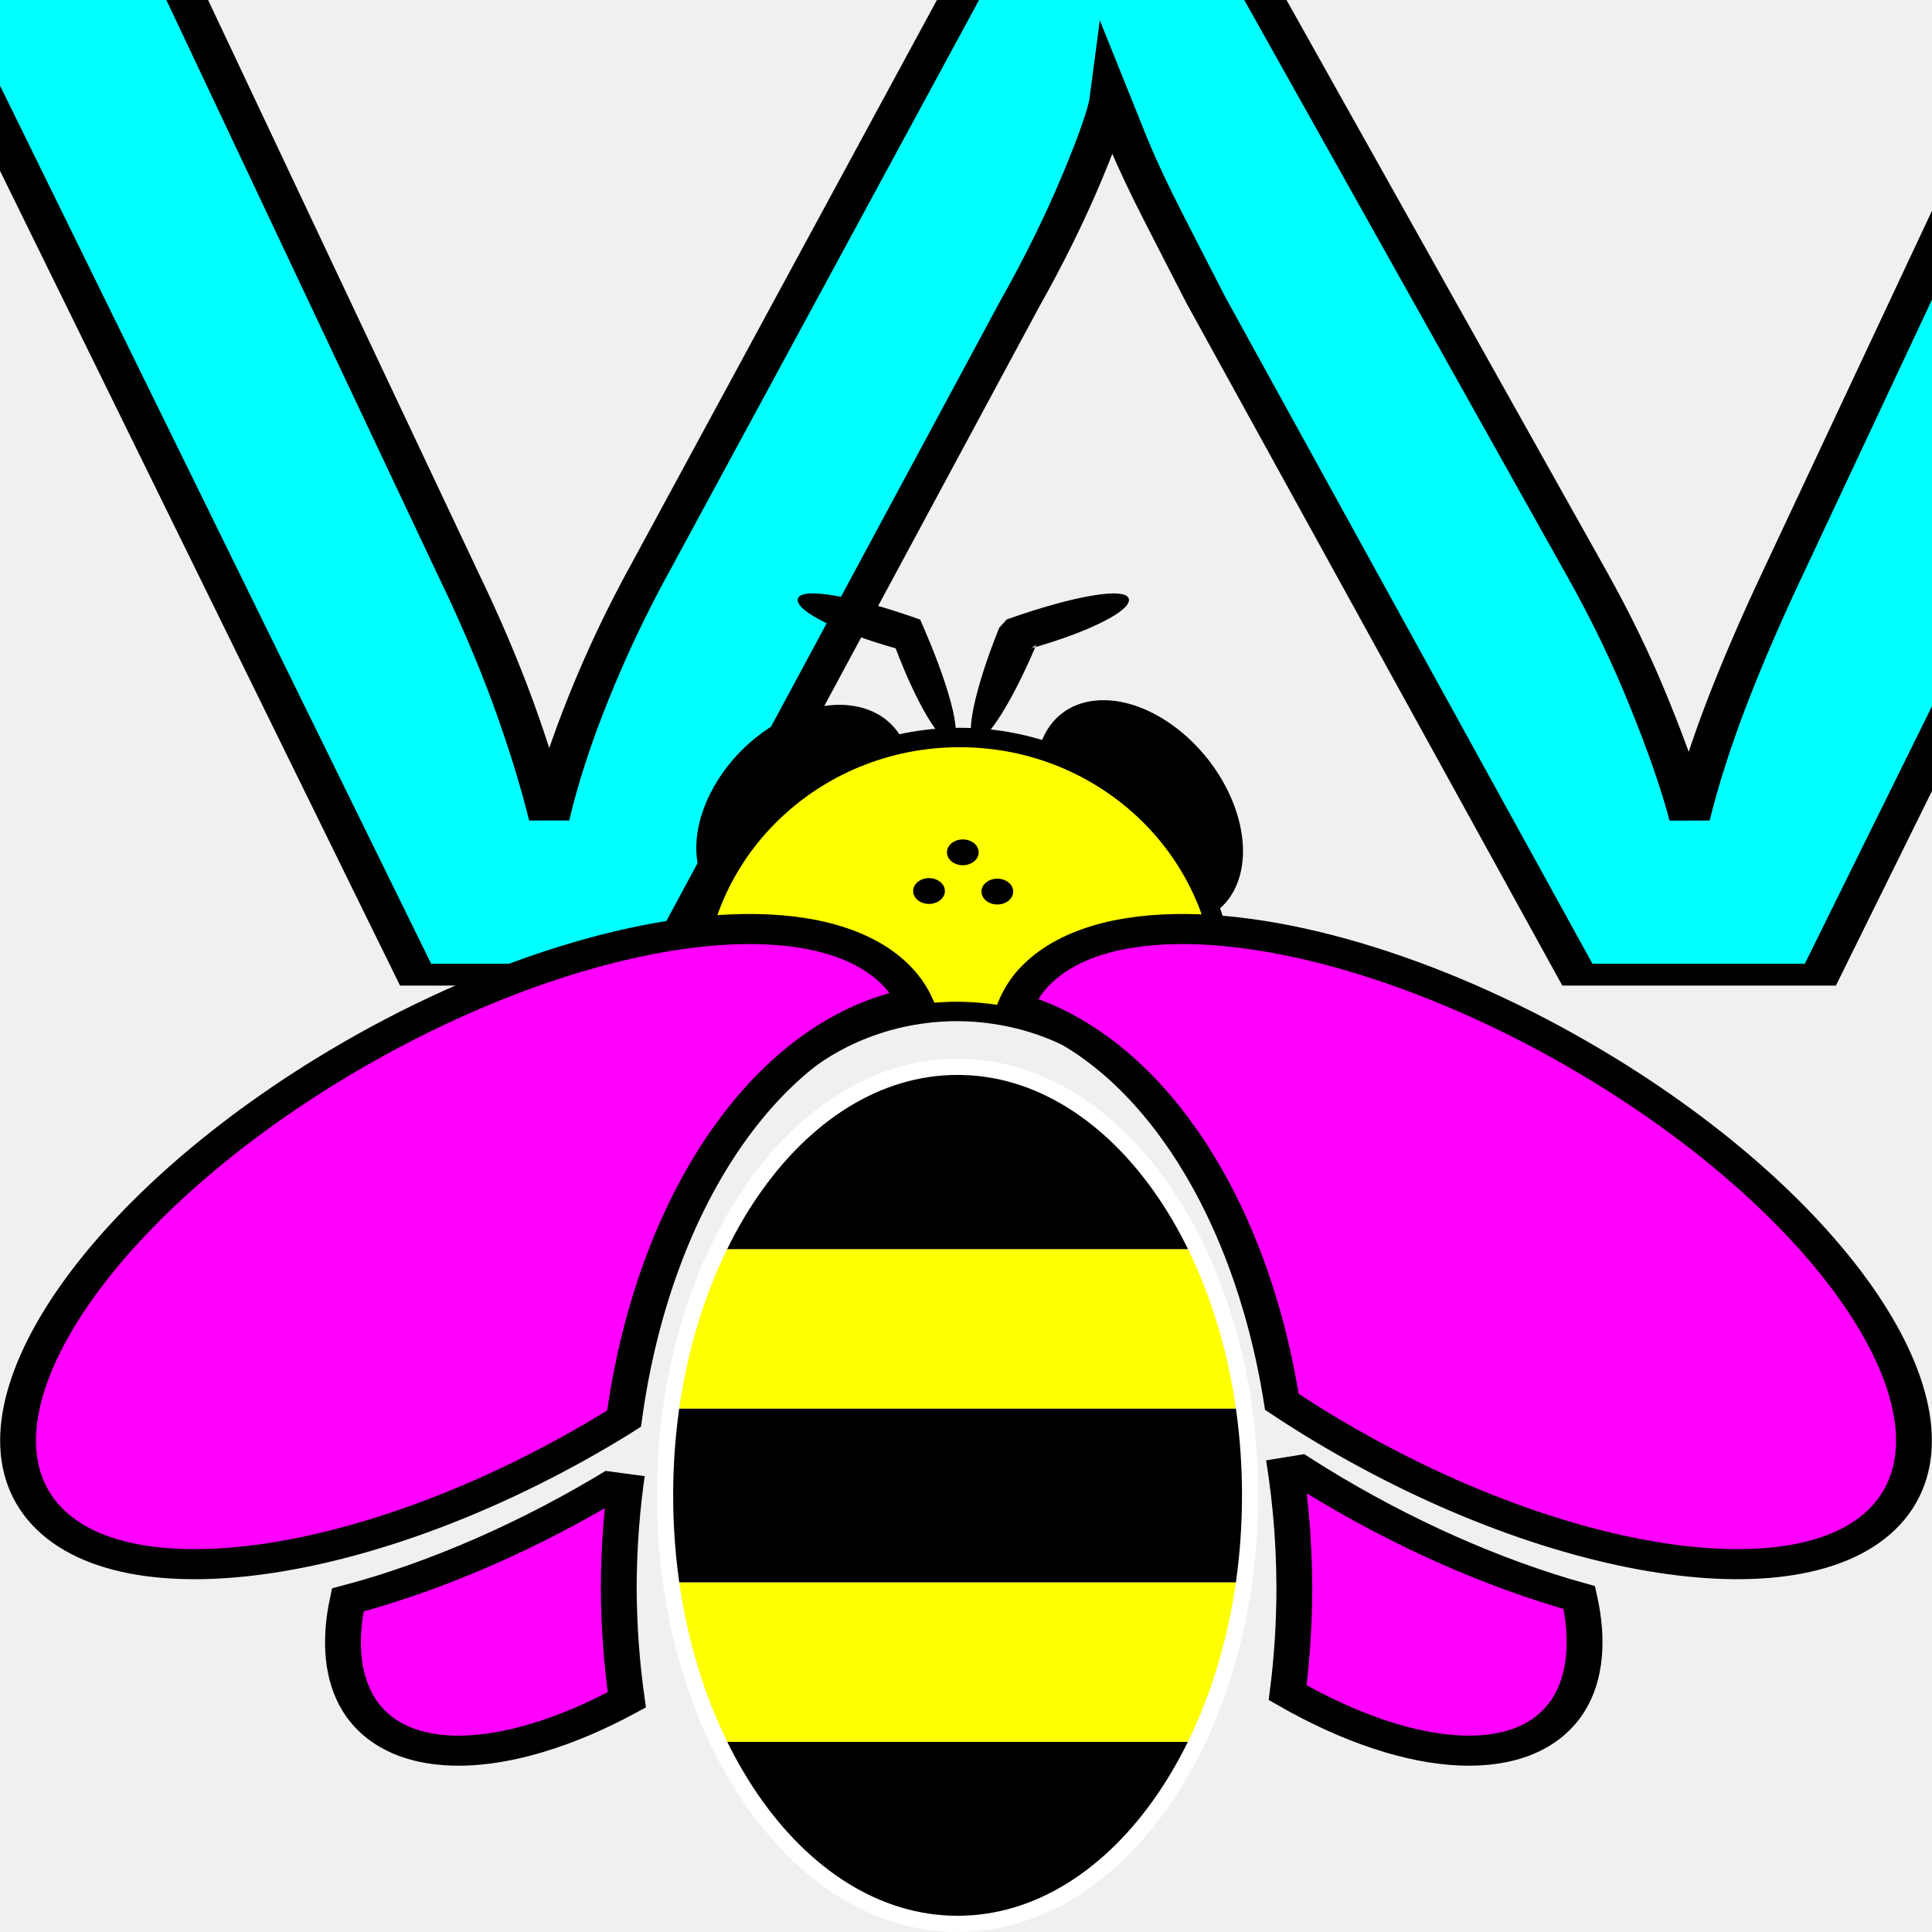
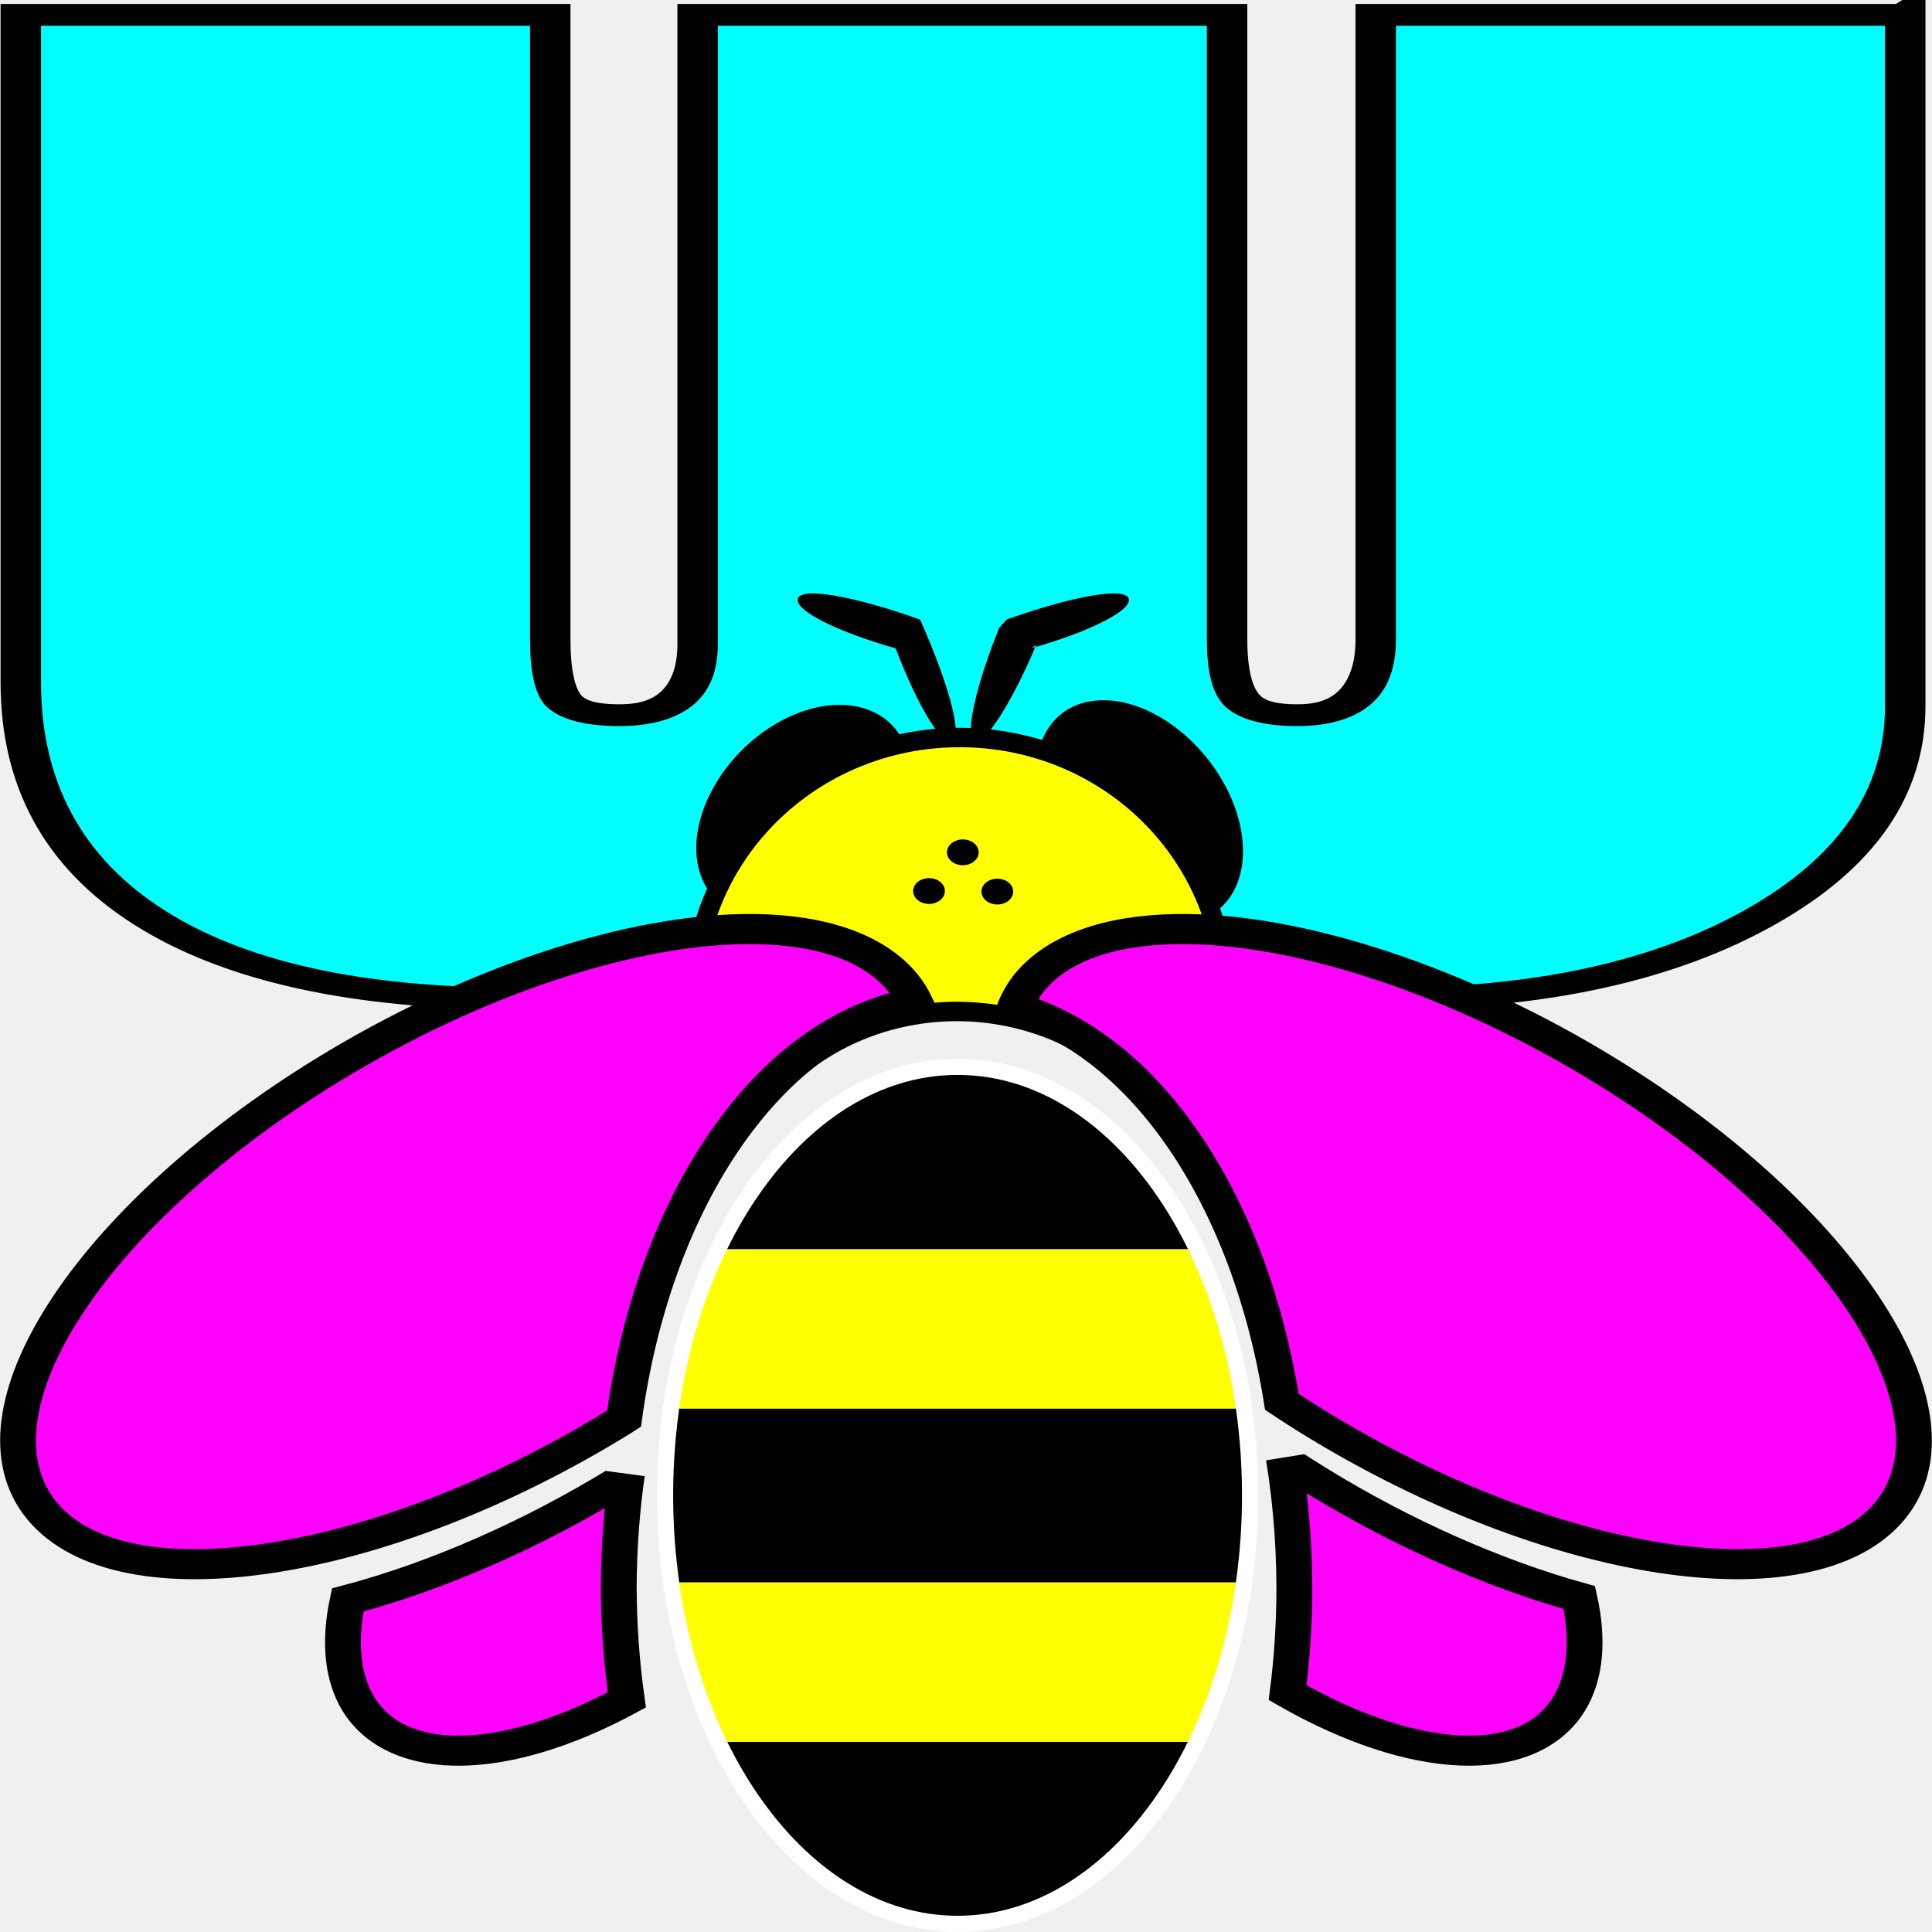
<svg xmlns="http://www.w3.org/2000/svg" width="100" height="100" viewBox="0 0 100 100" id="svg2" version="1.1">
  <defs id="defs4">
    <clipPath clipPathUnits="userSpaceOnUse" id="clipPath5498">
      <rect style="opacity:0.49;fill:#000000;fill-opacity:1;fill-rule:nonzero;stroke:#000000;stroke-width:1;stroke-miterlimit:4;stroke-dasharray:none;stroke-opacity:1" id="rect5500" width="67.882" height="59.751" x="1578.206" y="826.028" transform="matrix(0.9874556,0.1578971,-0.1578971,0.9874556,0,0)" />
    </clipPath>
    <clipPath clipPathUnits="userSpaceOnUse" id="clipPath5510">
      <rect style="opacity:0.49;fill:#000000;fill-opacity:1;fill-rule:nonzero;stroke:#000000;stroke-width:1;stroke-miterlimit:4;stroke-dasharray:none;stroke-opacity:1" id="rect5512" width="90" height="78" x="1300.279" y="1344.455" transform="matrix(0.9820635,-0.1885505,0.1885505,0.9820635,0,0)" />
    </clipPath>
    <clipPath clipPathUnits="userSpaceOnUse" id="clipPath5498-3">
      <rect style="opacity:0.49;fill:#000000;fill-opacity:1;fill-rule:nonzero;stroke:#000000;stroke-width:1;stroke-miterlimit:4;stroke-dasharray:none;stroke-opacity:1" id="rect5500-8" width="67.882" height="59.751" x="1578.206" y="826.028" transform="matrix(0.9874556,0.1578971,-0.1578971,0.9874556,0,0)" />
    </clipPath>
    <clipPath clipPathUnits="userSpaceOnUse" id="clipPath5510-5">
      <rect style="opacity:0.49;fill:#000000;fill-opacity:1;fill-rule:nonzero;stroke:#000000;stroke-width:1;stroke-miterlimit:4;stroke-dasharray:none;stroke-opacity:1" id="rect5512-2" width="90" height="78" x="1300.279" y="1344.455" transform="matrix(0.9820635,-0.1885505,0.1885505,0.9820635,0,0)" />
    </clipPath>
    <clipPath clipPathUnits="userSpaceOnUse" id="clipPath5498-3-3">
      <rect style="opacity:0.49;fill:#000000;fill-opacity:1;fill-rule:nonzero;stroke:#000000;stroke-width:1;stroke-miterlimit:4;stroke-dasharray:none;stroke-opacity:1" id="rect5500-8-1" width="67.882" height="59.751" x="1578.206" y="826.028" transform="matrix(0.9874556,0.1578971,-0.1578971,0.9874556,0,0)" />
    </clipPath>
    <clipPath clipPathUnits="userSpaceOnUse" id="clipPath5510-5-1">
      <rect style="opacity:0.49;fill:#000000;fill-opacity:1;fill-rule:nonzero;stroke:#000000;stroke-width:1;stroke-miterlimit:4;stroke-dasharray:none;stroke-opacity:1" id="rect5512-2-9" width="90" height="78" x="1300.279" y="1344.455" transform="matrix(0.9820635,-0.1885505,0.1885505,0.9820635,0,0)" />
    </clipPath>
    <clipPath clipPathUnits="userSpaceOnUse" id="clipPath5498-3-34">
      <rect style="opacity:0.49;fill:#000000;fill-opacity:1;fill-rule:nonzero;stroke:#000000;stroke-width:1;stroke-miterlimit:4;stroke-dasharray:none;stroke-opacity:1" id="rect5500-8-3" width="67.882" height="59.751" x="1578.206" y="826.028" transform="matrix(0.9874556,0.1578971,-0.1578971,0.9874556,0,0)" />
    </clipPath>
    <clipPath clipPathUnits="userSpaceOnUse" id="clipPath5510-5-7">
      <rect style="opacity:0.49;fill:#000000;fill-opacity:1;fill-rule:nonzero;stroke:#000000;stroke-width:1;stroke-miterlimit:4;stroke-dasharray:none;stroke-opacity:1" id="rect5512-2-7" width="90" height="78" x="1300.279" y="1344.455" transform="matrix(0.9820635,-0.1885505,0.1885505,0.9820635,0,0)" />
    </clipPath>
    <clipPath clipPathUnits="userSpaceOnUse" id="clipPath5498-3-34-4">
      <rect style="opacity:0.49;fill:#000000;fill-opacity:1;fill-rule:nonzero;stroke:#000000;stroke-width:1;stroke-miterlimit:4;stroke-dasharray:none;stroke-opacity:1" id="rect5500-8-3-9" width="67.882" height="59.751" x="1578.206" y="826.028" transform="matrix(0.9874556,0.1578971,-0.1578971,0.9874556,0,0)" />
    </clipPath>
    <clipPath clipPathUnits="userSpaceOnUse" id="clipPath5510-5-7-7">
      <rect style="opacity:0.49;fill:#000000;fill-opacity:1;fill-rule:nonzero;stroke:#000000;stroke-width:1;stroke-miterlimit:4;stroke-dasharray:none;stroke-opacity:1" id="rect5512-2-7-5" width="90" height="78" x="1300.279" y="1344.455" transform="matrix(0.9820635,-0.1885505,0.1885505,0.9820635,0,0)" />
    </clipPath>
    <clipPath clipPathUnits="userSpaceOnUse" id="clipPath5498-3-34-6">
      <rect style="opacity:0.49;fill:#000000;fill-opacity:1;fill-rule:nonzero;stroke:#000000;stroke-width:1;stroke-miterlimit:4;stroke-dasharray:none;stroke-opacity:1" id="rect5500-8-3-2" width="67.882" height="59.751" x="1578.206" y="826.028" transform="matrix(0.9874556,0.1578971,-0.1578971,0.9874556,0,0)" />
    </clipPath>
    <clipPath clipPathUnits="userSpaceOnUse" id="clipPath5510-5-7-5">
      <rect style="opacity:0.49;fill:#000000;fill-opacity:1;fill-rule:nonzero;stroke:#000000;stroke-width:1;stroke-miterlimit:4;stroke-dasharray:none;stroke-opacity:1" id="rect5512-2-7-7" width="90" height="78" x="1300.279" y="1344.455" transform="matrix(0.9820635,-0.1885505,0.1885505,0.9820635,0,0)" />
    </clipPath>
    <clipPath clipPathUnits="userSpaceOnUse" id="clipPath5498-3-34-1">
      <rect style="opacity:0.49;fill:#000000;fill-opacity:1;fill-rule:nonzero;stroke:#000000;stroke-width:1;stroke-miterlimit:4;stroke-dasharray:none;stroke-opacity:1" id="rect5500-8-3-6" width="67.882" height="59.751" x="1578.206" y="826.028" transform="matrix(0.9874556,0.1578971,-0.1578971,0.9874556,0,0)" />
    </clipPath>
    <clipPath clipPathUnits="userSpaceOnUse" id="clipPath5510-5-7-1">
      <rect style="opacity:0.49;fill:#000000;fill-opacity:1;fill-rule:nonzero;stroke:#000000;stroke-width:1;stroke-miterlimit:4;stroke-dasharray:none;stroke-opacity:1" id="rect5512-2-7-76" width="90" height="78" x="1300.279" y="1344.455" transform="matrix(0.9820635,-0.1885505,0.1885505,0.9820635,0,0)" />
    </clipPath>
    <clipPath clipPathUnits="userSpaceOnUse" id="clipPath5498-3-34-4-2">
      <rect style="opacity:0.49;fill:#000000;fill-opacity:1;fill-rule:nonzero;stroke:#000000;stroke-width:1;stroke-miterlimit:4;stroke-dasharray:none;stroke-opacity:1" id="rect5500-8-3-9-5" width="67.882" height="59.751" x="1578.206" y="826.028" transform="matrix(0.9874556,0.1578971,-0.1578971,0.9874556,0,0)" />
    </clipPath>
    <clipPath clipPathUnits="userSpaceOnUse" id="clipPath5510-5-7-7-4">
      <rect style="opacity:0.49;fill:#000000;fill-opacity:1;fill-rule:nonzero;stroke:#000000;stroke-width:1;stroke-miterlimit:4;stroke-dasharray:none;stroke-opacity:1" id="rect5512-2-7-5-1" width="90" height="78" x="1300.279" y="1344.455" transform="matrix(0.9820635,-0.1885505,0.1885505,0.9820635,0,0)" />
    </clipPath>
    <clipPath clipPathUnits="userSpaceOnUse" id="clipPath5498-3-34-8">
      <rect style="opacity:0.49;fill:#000000;fill-opacity:1;fill-rule:nonzero;stroke:#000000;stroke-width:1;stroke-miterlimit:4;stroke-dasharray:none;stroke-opacity:1" id="rect5500-8-3-4" width="67.882" height="59.751" x="1578.206" y="826.028" transform="matrix(0.9874556,0.1578971,-0.1578971,0.9874556,0,0)" />
    </clipPath>
    <clipPath clipPathUnits="userSpaceOnUse" id="clipPath5510-5-7-6">
      <rect style="opacity:0.49;fill:#000000;fill-opacity:1;fill-rule:nonzero;stroke:#000000;stroke-width:1;stroke-miterlimit:4;stroke-dasharray:none;stroke-opacity:1" id="rect5512-2-7-58" width="90" height="78" x="1300.279" y="1344.455" transform="matrix(0.9820635,-0.1885505,0.1885505,0.9820635,0,0)" />
    </clipPath>
    <clipPath clipPathUnits="userSpaceOnUse" id="clipPath7614">
      <rect style="opacity:1;fill:#ffdd55;fill-opacity:1;fill-rule:nonzero;stroke:#000000;stroke-width:0;stroke-miterlimit:4;stroke-dasharray:none;stroke-opacity:1" id="rect7616" width="23.534" height="3.106" x="191.809" y="393.667" />
    </clipPath>
    <clipPath clipPathUnits="userSpaceOnUse" id="clipPath7634">
      <rect style="opacity:1;fill:#ffdd55;fill-opacity:1;fill-rule:nonzero;stroke:#000000;stroke-width:0;stroke-miterlimit:4;stroke-dasharray:none;stroke-opacity:1" id="rect7636" width="23.534" height="3.106" x="191.658" y="400.162" />
    </clipPath>
    <clipPath clipPathUnits="userSpaceOnUse" id="clipPath7638">
      <rect style="opacity:1;fill:#ffdd55;fill-opacity:1;fill-rule:nonzero;stroke:#000000;stroke-width:0;stroke-miterlimit:4;stroke-dasharray:none;stroke-opacity:1" id="rect7640" width="23.534" height="3.106" x="191.658" y="406.658" />
    </clipPath>
    <clipPath clipPathUnits="userSpaceOnUse" id="clipPath7638-0">
      <rect style="opacity:1;fill:#ffdd55;fill-opacity:1;fill-rule:nonzero;stroke:#000000;stroke-width:0;stroke-miterlimit:4;stroke-dasharray:none;stroke-opacity:1" id="rect7640-6" width="23.534" height="3.106" x="191.658" y="406.658" />
    </clipPath>
    <clipPath clipPathUnits="userSpaceOnUse" id="clipPath7634-0">
      <rect style="opacity:1;fill:#ffdd55;fill-opacity:1;fill-rule:nonzero;stroke:#000000;stroke-width:0;stroke-miterlimit:4;stroke-dasharray:none;stroke-opacity:1" id="rect7636-9" width="23.534" height="3.106" x="191.658" y="400.162" />
    </clipPath>
    <clipPath clipPathUnits="userSpaceOnUse" id="clipPath7614-2">
      <rect style="opacity:1;fill:#ffdd55;fill-opacity:1;fill-rule:nonzero;stroke:#000000;stroke-width:0;stroke-miterlimit:4;stroke-dasharray:none;stroke-opacity:1" id="rect7616-5" width="23.534" height="3.106" x="191.809" y="393.667" />
    </clipPath>
    <clipPath clipPathUnits="userSpaceOnUse" id="clipPath7638-4">
      <rect style="opacity:1;fill:#ffdd55;fill-opacity:1;fill-rule:nonzero;stroke:#000000;stroke-width:0;stroke-miterlimit:4;stroke-dasharray:none;stroke-opacity:1" id="rect7640-69" width="23.534" height="3.106" x="191.658" y="406.658" />
    </clipPath>
    <clipPath clipPathUnits="userSpaceOnUse" id="clipPath7634-2">
      <rect style="opacity:1;fill:#ffdd55;fill-opacity:1;fill-rule:nonzero;stroke:#000000;stroke-width:0;stroke-miterlimit:4;stroke-dasharray:none;stroke-opacity:1" id="rect7636-2" width="23.534" height="3.106" x="191.658" y="400.162" />
    </clipPath>
    <clipPath clipPathUnits="userSpaceOnUse" id="clipPath7614-5">
      <rect style="opacity:1;fill:#ffdd55;fill-opacity:1;fill-rule:nonzero;stroke:#000000;stroke-width:0;stroke-miterlimit:4;stroke-dasharray:none;stroke-opacity:1" id="rect7616-2" width="23.534" height="3.106" x="191.809" y="393.667" />
    </clipPath>
    <clipPath clipPathUnits="userSpaceOnUse" id="clipPath5498-3-34-8-2">
      <rect style="opacity:0.49;fill:#000000;fill-opacity:1;fill-rule:nonzero;stroke:#000000;stroke-width:1;stroke-miterlimit:4;stroke-dasharray:none;stroke-opacity:1" id="rect5500-8-3-4-1" width="67.882" height="59.751" x="1578.206" y="826.028" transform="matrix(0.9874556,0.1578971,-0.1578971,0.9874556,0,0)" />
    </clipPath>
    <clipPath clipPathUnits="userSpaceOnUse" id="clipPath5510-5-7-6-2">
      <rect style="opacity:0.49;fill:#000000;fill-opacity:1;fill-rule:nonzero;stroke:#000000;stroke-width:1;stroke-miterlimit:4;stroke-dasharray:none;stroke-opacity:1" id="rect5512-2-7-58-1" width="90" height="78" x="1300.279" y="1344.455" transform="matrix(0.9820635,-0.1885505,0.1885505,0.9820635,0,0)" />
    </clipPath>
  </defs>
  <g id="layer1" transform="translate(3321.577,-3799.197)">
    <g id="g4696" />
    <path style="opacity:1;fill:#000000;fill-opacity:1;fill-rule:nonzero;stroke-width:0;stroke-miterlimit:4;stroke-dasharray:none" d="m -3259.539,3889.35 -24.877,0 a 15.197,22.409 0 0 0 0.07,0.152 15.197,22.409 0 0 0 0.531,1.08 15.197,22.409 0 0 0 1.764,2.717 15.197,22.409 0 0 0 2.15,2.357 15.197,22.409 0 0 0 7.904,3.354 15.197,22.409 0 0 0 8.445,-3.85 15.197,22.409 0 0 0 1.145,-1.266 15.197,22.409 0 0 0 1.832,-2.613 15.197,22.409 0 0 0 1.035,-1.932 z" id="path4401-6" />
    <path style="opacity:1;fill:#ffff00;fill-opacity:1;fill-rule:nonzero;stroke-width:0;stroke-miterlimit:4;stroke-dasharray:none" d="m -3257.144,3881.1 -29.703,0 a 15.197,22.409 0 0 0 0.064,0.438 15.197,22.409 0 0 0 0.543,2.678 15.197,22.409 0 0 0 0.793,2.654 15.197,22.409 0 0 0 1.031,2.481 l 24.877,0 a 15.197,22.409 0 0 0 0.285,-0.607 15.197,22.409 0 0 0 1.008,-2.699 15.197,22.409 0 0 0 0.295,-0.971 15.197,22.409 0 0 0 0.617,-2.645 15.197,22.409 0 0 0 0.19,-1.328 z" id="path4399-2" />
    <path style="opacity:1;fill:#000000;fill-opacity:1;fill-rule:nonzero;stroke-width:0;stroke-miterlimit:4;stroke-dasharray:none" d="m -3286.843,3872.1 a 15.197,22.409 0 0 0 -0.066,0.478 15.197,22.409 0 0 0 -0.234,2.658 15.197,22.409 0 0 0 -0.049,1.361 15.197,22.409 0 0 0 0.045,1.365 l 0,0 a 15.197,22.409 0 0 0 0.231,2.66 l 0,0 a 15.197,22.409 0 0 0 0.07,0.477 l 29.703,0 a 15.197,22.409 0 0 0 0.174,-1.385 15.197,22.409 0 0 0 0.162,-2.668 l 0,0 a 15.197,22.409 0 0 0 0.01,-0.449 15.197,22.409 0 0 0 -0.018,-0.447 15.197,22.409 0 0 0 -0.156,-2.666 15.197,22.409 0 0 0 -0.184,-1.385 l -29.686,0 z" id="path4396-8" />
    <path style="opacity:1;fill:#ffff00;fill-opacity:1;fill-rule:nonzero;stroke-width:0;stroke-miterlimit:4;stroke-dasharray:none" d="m -3259.545,3863.85 -24.904,0 a 15.197,22.409 0 0 0 -1.01,2.481 15.197,22.409 0 0 0 -0.793,2.654 15.197,22.409 0 0 0 -0.529,2.678 15.197,22.409 0 0 0 -0.062,0.438 l 29.686,0 a 15.197,22.409 0 0 0 -0.199,-1.328 15.197,22.409 0 0 0 -0.596,-2.645 15.197,22.409 0 0 0 -0.299,-0.971 15.197,22.409 0 0 0 -0.996,-2.695 15.197,22.409 0 0 0 -0.297,-0.611 z" id="path4394-2" />
    <path style="opacity:1;fill:#000000;fill-opacity:1;fill-rule:nonzero;stroke-width:0;stroke-miterlimit:4;stroke-dasharray:none" d="m -3271.996,3854.19 a 15.197,22.409 0 0 0 -7.973,3.354 15.197,22.409 0 0 0 -2.137,2.359 15.197,22.409 0 0 0 -1.725,2.715 15.197,22.409 0 0 0 -0.555,1.08 15.197,22.409 0 0 0 -0.064,0.152 l 24.904,0 a 15.197,22.409 0 0 0 -0.992,-1.936 15.197,22.409 0 0 0 -1.807,-2.609 15.197,22.409 0 0 0 -1.141,-1.264 15.197,22.409 0 0 0 -8.512,-3.852 z" id="path7624-4-5-8" />
-     <text xml:space="preserve" style="font-style:normal;font-weight:normal;font-size:3.248px;line-height:125%;font-family:sans-serif;letter-spacing:0px;word-spacing:0px;fill:#00ffff;fill-opacity:1;stroke:#000000;stroke-width:1.537;stroke-linecap:butt;stroke-linejoin:miter;stroke-miterlimit:4;stroke-dasharray:none;stroke-opacity:1" x="-2443.595" y="5242.717" id="text6498-7-2" transform="scale(1.36187,0.7342843)">
-       <tspan id="tspan6500-3-7" x="-2443.595" y="5242.717" style="font-style:normal;font-variant:normal;font-weight:normal;font-stretch:normal;font-size:101.51px;font-family:'Bauhaus 93';-inkscape-font-specification:'Bauhaus 93, ';fill:#00ffff;fill-opacity:1;stroke:#000000;stroke-width:1.537;stroke-miterlimit:4;stroke-dasharray:none">W</tspan>
-     </text>
+     <g transform="scale(1.36187,0.7342843)" style="font-style:normal;font-weight:normal;font-size:3.248px;line-height:125%;font-family:sans-serif;letter-spacing:0px;word-spacing:0px;fill:#00ffff;fill-opacity:1;stroke:#000000;stroke-width:1.537;stroke-linecap:butt;stroke-linejoin:miter;stroke-miterlimit:4;stroke-dasharray:none;stroke-opacity:1" id="text6498-7-2">
+       <path d="m -2366.571,5175.06 0,48.723 q 0,9.12 -5.502,14.87 -5.502,5.75 -14.225,5.75 -10.508,0 -16.059,-9.566 -3.42,5.155 -7.336,7.385 -3.916,2.181 -9.665,2.181 -9.12,0 -13.977,-5.75 -4.857,-5.75 -4.857,-16.555 l 0,-47.037 20.123,0 0,44.014 q 0,3.271 0.496,4.312 0.545,1.041 2.131,1.041 2.974,0 2.974,-5.006 l 0,-44.361 20.123,0 0,44.014 q 0,3.172 0.545,4.263 0.545,1.09 2.131,1.09 2.974,0 2.974,-5.353 l 0,-44.014 20.123,0 z" style="font-style:normal;font-variant:normal;font-weight:normal;font-stretch:normal;font-size:101.51px;font-family:'Bauhaus 93';-inkscape-font-specification:'Bauhaus 93, ';fill:#00ffff;fill-opacity:1;stroke:#000000;stroke-width:1.537;stroke-miterlimit:4;stroke-dasharray:none" id="path4376" />
+     </g>
    <g id="g5654-7-3-7-7" transform="matrix(0.4887285,0,0,0.3972988,-3856.482,3254.281)">
      <ellipse transform="matrix(0.9591613,0.2828598,-0.3976635,0.9175313,0,0)" ry="14.901" rx="10.115" cy="1091.493" cx="1682.345" id="path4187-6-3-5-1-2" style="opacity:1;fill:#000000;fill-opacity:1;fill-rule:nonzero;stroke-width:0;stroke-miterlimit:4;stroke-dasharray:none" />
      <ellipse transform="matrix(-0.9912821,0.1317563,0.3103053,0.950637,0,0)" ry="15.269" rx="9.965" cy="1652.276" cx="-708.637" id="path4187-8-7-7-6-2-6" style="opacity:1;fill:#000000;fill-opacity:1;fill-rule:nonzero;stroke-width:0;stroke-miterlimit:4;stroke-dasharray:none" />
    </g>
    <path style="opacity:1;fill:#ffff00;fill-opacity:1;fill-rule:nonzero;stroke:#000000;stroke-width:1.005;stroke-miterlimit:4;stroke-dasharray:none;stroke-opacity:1" d="m -3271.904,3837.37 a 13.747,13.336 0 0 0 -13.748,13.338 13.747,13.336 0 0 0 0.869,4.596 l 3.574,0 a 12.299,11.221 0 0 1 9.164,-3.754 12.299,11.221 0 0 1 9.149,3.754 l 3.873,0 a 13.747,13.336 0 0 0 0.865,-4.596 13.747,13.336 0 0 0 -13.746,-13.338 z" id="path4265-8-1" />
    <g id="g5518-3-7-30-0" transform="matrix(0.397339,0,0,0.3335539,-3875.081,3551.875)" style="fill:#ff00ff;fill-opacity:1">
      <g transform="translate(1,-102)" id="g5514-9-0-1-5" style="fill:#ff00ff;fill-opacity:1">
        <path style="opacity:1;fill:#ff00ff;fill-opacity:1;fill-rule:nonzero;stroke:#000000;stroke-width:4.666;stroke-miterlimit:4;stroke-dasharray:none;stroke-opacity:1" d="m 1483.385,1035.986 a 44.004,82.379 0 0 0 -0.084,0.174 44.004,82.379 0 0 1 0.084,-0.174 z m -2.414,5.777 a 44.004,82.379 0 0 0 -0.395,0.969 44.004,82.379 0 0 1 0.395,-0.969 z m -2.381,6.883 a 44.004,82.379 0 0 0 -0.35,1.064 44.004,82.379 0 0 1 0.35,-1.064 z m -2.014,7.326 a 44.004,82.379 0 0 0 -0.287,1.115 44.004,82.379 0 0 1 0.287,-1.115 z m -1.549,7.356 a 44.004,82.379 0 0 0 -0.295,1.508 44.004,82.379 0 0 1 0.295,-1.508 z m -1.215,7.941 a 44.004,82.379 0 0 0 -0.193,1.353 33.233,69.447 53.367 0 1 -0.773,0.586 33.233,69.447 53.367 0 1 -35.517,18.543 25.454,52.329 39.732 0 0 1.398,16.16 25.454,52.329 39.732 0 0 34.955,-0.658 44.004,82.379 0 0 1 -1.053,-17.439 44.004,82.379 0 0 1 1.184,-18.545 z" id="path4219-1-0-7-4-4-5-7-0-5" clip-path="url(#clipPath5498-3-34-8-2)" />
        <path style="opacity:1;fill:#ff00ff;fill-opacity:1;fill-rule:nonzero;stroke:#000000;stroke-width:4.666;stroke-miterlimit:4;stroke-dasharray:none;stroke-opacity:1" d="m 1547.398,1031.07 a 44.004,82.379 0 0 1 1.338,2.678 44.004,82.379 0 0 0 -1.338,-2.678 z m 3.02,6.127 a 44.004,82.379 0 0 1 0.896,2.201 44.004,82.379 0 0 0 -0.896,-2.201 z m 2.678,6.68 a 44.004,82.379 0 0 1 0.512,1.553 44.004,82.379 0 0 0 -0.512,-1.553 z m 2.303,7.152 a 44.004,82.379 0 0 1 0.205,0.795 44.004,82.379 0 0 0 -0.205,-0.795 z m 3.445,15.84 a 44.004,82.379 0 0 1 1.793,22.945 44.004,82.379 0 0 1 -0.873,16.318 52.329,25.454 50.268 0 0 36.642,1.779 52.329,25.454 50.268 0 0 1.35,-16.533 69.447,33.233 36.633 0 1 -34.283,-18.17 69.447,33.233 36.633 0 1 -4.17,-3.18 44.004,82.379 0 0 0 -0.459,-3.16 z" id="path4219-0-1-2-5-6-7-7-9-1-4" clip-path="url(#clipPath5510-5-7-6-2)" />
      </g>
      <path id="path4219-17-0-1-5-9-2-0-5" d="m 1491.416,885.644 a 33.233,69.447 53.367 0 0 -55.873,21.994 33.233,69.447 53.367 0 0 -37.012,68.318 33.233,69.447 53.367 0 0 75.022,-13.764 33.233,69.447 53.367 0 0 0.773,-0.586 44.004,82.379 0 0 1 37.939,-64.535 33.233,69.447 53.367 0 0 -1.701,-3.195 33.233,69.447 53.367 0 0 -19.148,-8.232 z" style="opacity:1;fill:#ff00ff;fill-opacity:1;fill-rule:nonzero;stroke:#000000;stroke-width:4.666;stroke-miterlimit:4;stroke-dasharray:none;stroke-opacity:1" />
      <path id="path4219-0-5-6-7-1-2-9-5-7" d="m 1546.314,885.644 a 69.447,33.233 36.633 0 0 -19.148,8.232 69.447,33.233 36.633 0 0 -1.938,3.943 44.004,82.379 0 0 1 34.781,61.193 69.447,33.233 36.633 0 0 4.17,3.18 69.447,33.233 36.633 0 0 75.019,13.764 69.447,33.233 36.633 0 0 -37.012,-68.318 69.447,33.233 36.633 0 0 -55.873,-21.994 z" style="opacity:1;fill:#ff00ff;fill-opacity:1;fill-rule:nonzero;stroke:#000000;stroke-width:4.666;stroke-miterlimit:4;stroke-dasharray:none;stroke-opacity:1" />
    </g>
    <g id="g5645-9-2-1-2" transform="matrix(0.4040253,0,0,0.3284416,-3755.139,3355.041)" style="fill:#000000;fill-opacity:1;stroke:none;stroke-width:0;stroke-miterlimit:4;stroke-dasharray:none;stroke-opacity:1">
      <circle r="2.033" cy="1492.732" cx="1192.123" id="path5218-5-0-3-3-7" style="opacity:1;fill:#000000;fill-opacity:1;fill-rule:nonzero;stroke:none;stroke-width:0;stroke-miterlimit:4;stroke-dasharray:none;stroke-opacity:1" />
      <circle r="2.033" cy="1492.82" cx="1200.874" id="path5218-1-5-2-1-8-7" style="opacity:1;fill:#000000;fill-opacity:1;fill-rule:nonzero;stroke:none;stroke-width:0;stroke-miterlimit:4;stroke-dasharray:none;stroke-opacity:1" />
      <circle r="2.033" cy="1486.633" cx="1196.455" id="path5218-4-7-4-4-7-8" style="opacity:1;fill:#000000;fill-opacity:1;fill-rule:nonzero;stroke:none;stroke-width:0;stroke-miterlimit:4;stroke-dasharray:none;stroke-opacity:1" />
    </g>
    <g id="g6136-7-5-0" transform="matrix(0.2094941,0,0,0.2199004,-3307.99,3189.413)">
      <path id="path6068-9-8-7-3" d="m 170.381,2947.425 c -2.699,1.169 -8.893,-9.068 -13.944,-21.822 -0.145,-0.04 -0.29,-0.078 -0.435,-0.117 -13.492,-3.634 -24.601,-8.725 -23.733,-11.568 0.86,-2.817 13.718,-0.648 29.728,4.751 0.163,0.055 0.325,0.11 0.487,0.165 7.064,15.145 10.574,27.432 7.898,28.591 z" style="fill:#000000;fill-rule:evenodd;stroke:none;stroke-width:1px;stroke-linecap:butt;stroke-linejoin:miter;stroke-opacity:1" />
      <path style="fill:#000000;fill-rule:evenodd;stroke:none;stroke-width:1px;stroke-linecap:butt;stroke-linejoin:miter;stroke-opacity:1" d="m 175.918,2947.425 c -2.293,-0.994 -0.113,-11.24 4.874,-23.68 l 0,0 c 0.394,-0.982 0.805,-1.977 1.232,-2.983 l 0,0 c 0.582,-0.61 1.165,-1.221 1.751,-1.833 l 0,0 c 0,0 0.036,-0.077 0.036,-0.077 0,0 0.007,-0.016 0.007,-0.016 0.167,-0.063 0.331,-0.118 0.496,-0.174 16.002,-5.394 28.856,-7.56 29.716,-4.745 0.867,2.841 -10.239,7.933 -23.733,11.57 -0.147,0.04 -0.294,0.079 -0.44,0.118 -0.003,0.01 -0.009,0.021 -0.009,0.021 0,0 -0.027,0.069 -0.027,0.069 l 0,0 c 0.459,-0.321 0.917,-0.641 1.373,-0.961 l 0,0 c -0.441,1 -0.886,1.981 -1.333,2.939 l 0,0 c -5.665,12.146 -11.649,20.744 -13.942,19.751 z" id="path6132-5-97-4" />
    </g>
    <ellipse style="opacity:1;fill:none;fill-opacity:1;fill-rule:nonzero;stroke:#ffffff;stroke-width:0.839;stroke-miterlimit:4;stroke-dasharray:none;stroke-opacity:1" id="path7843-4" cx="-3272.013" cy="3876.596" rx="15.141" ry="22.181" />
  </g>
</svg>
